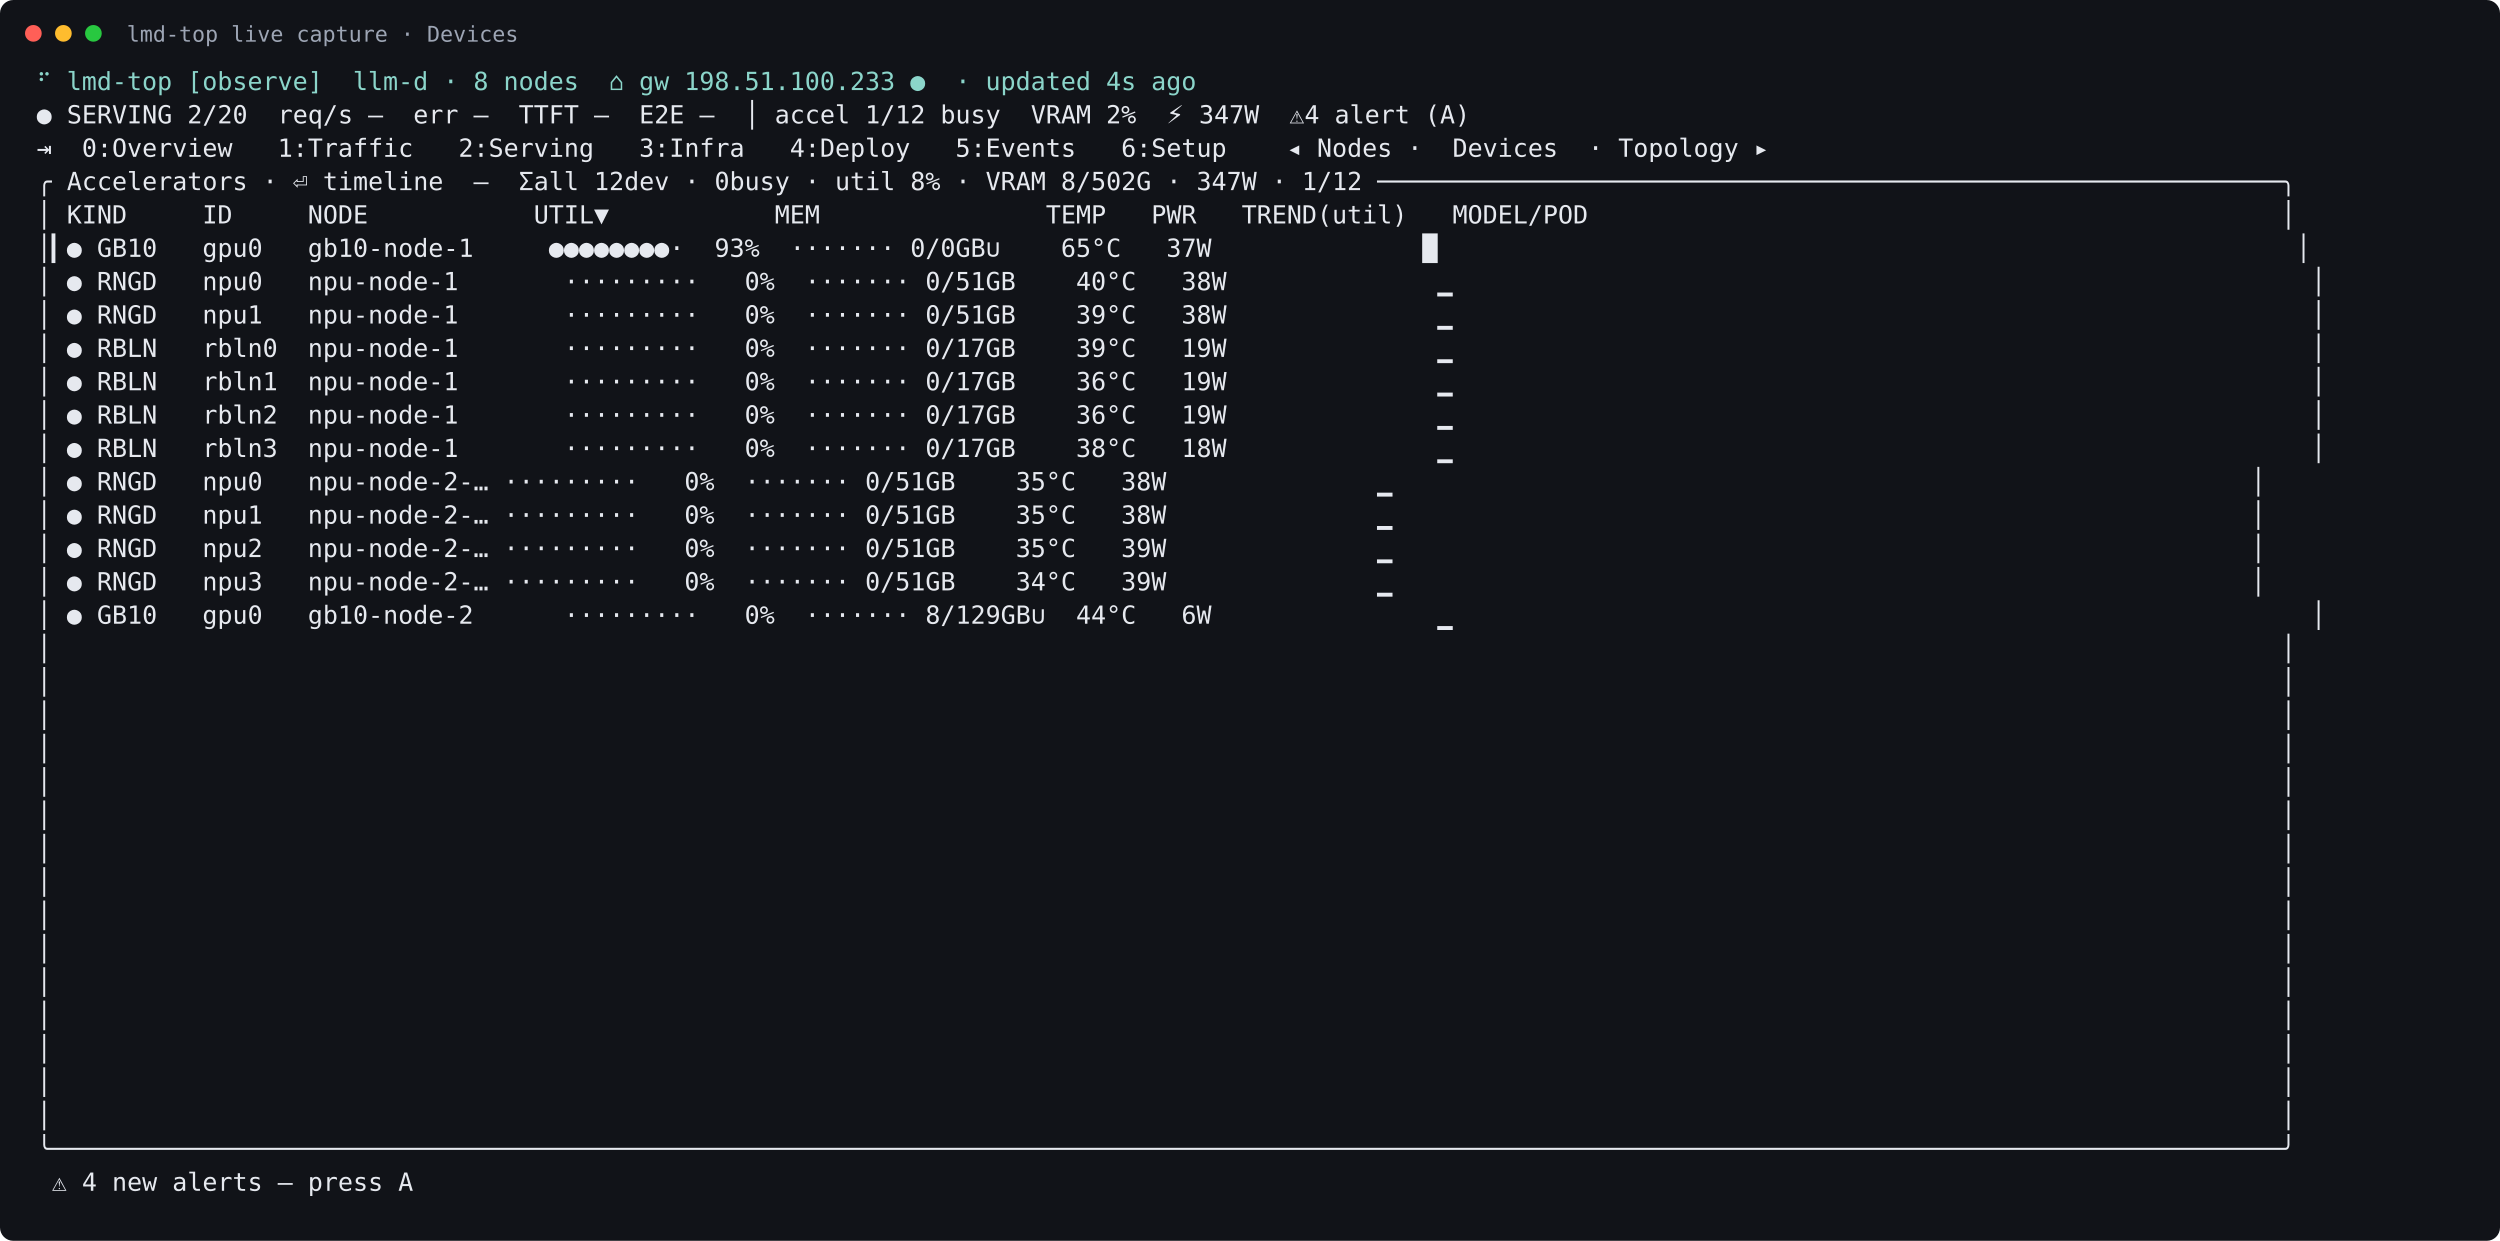
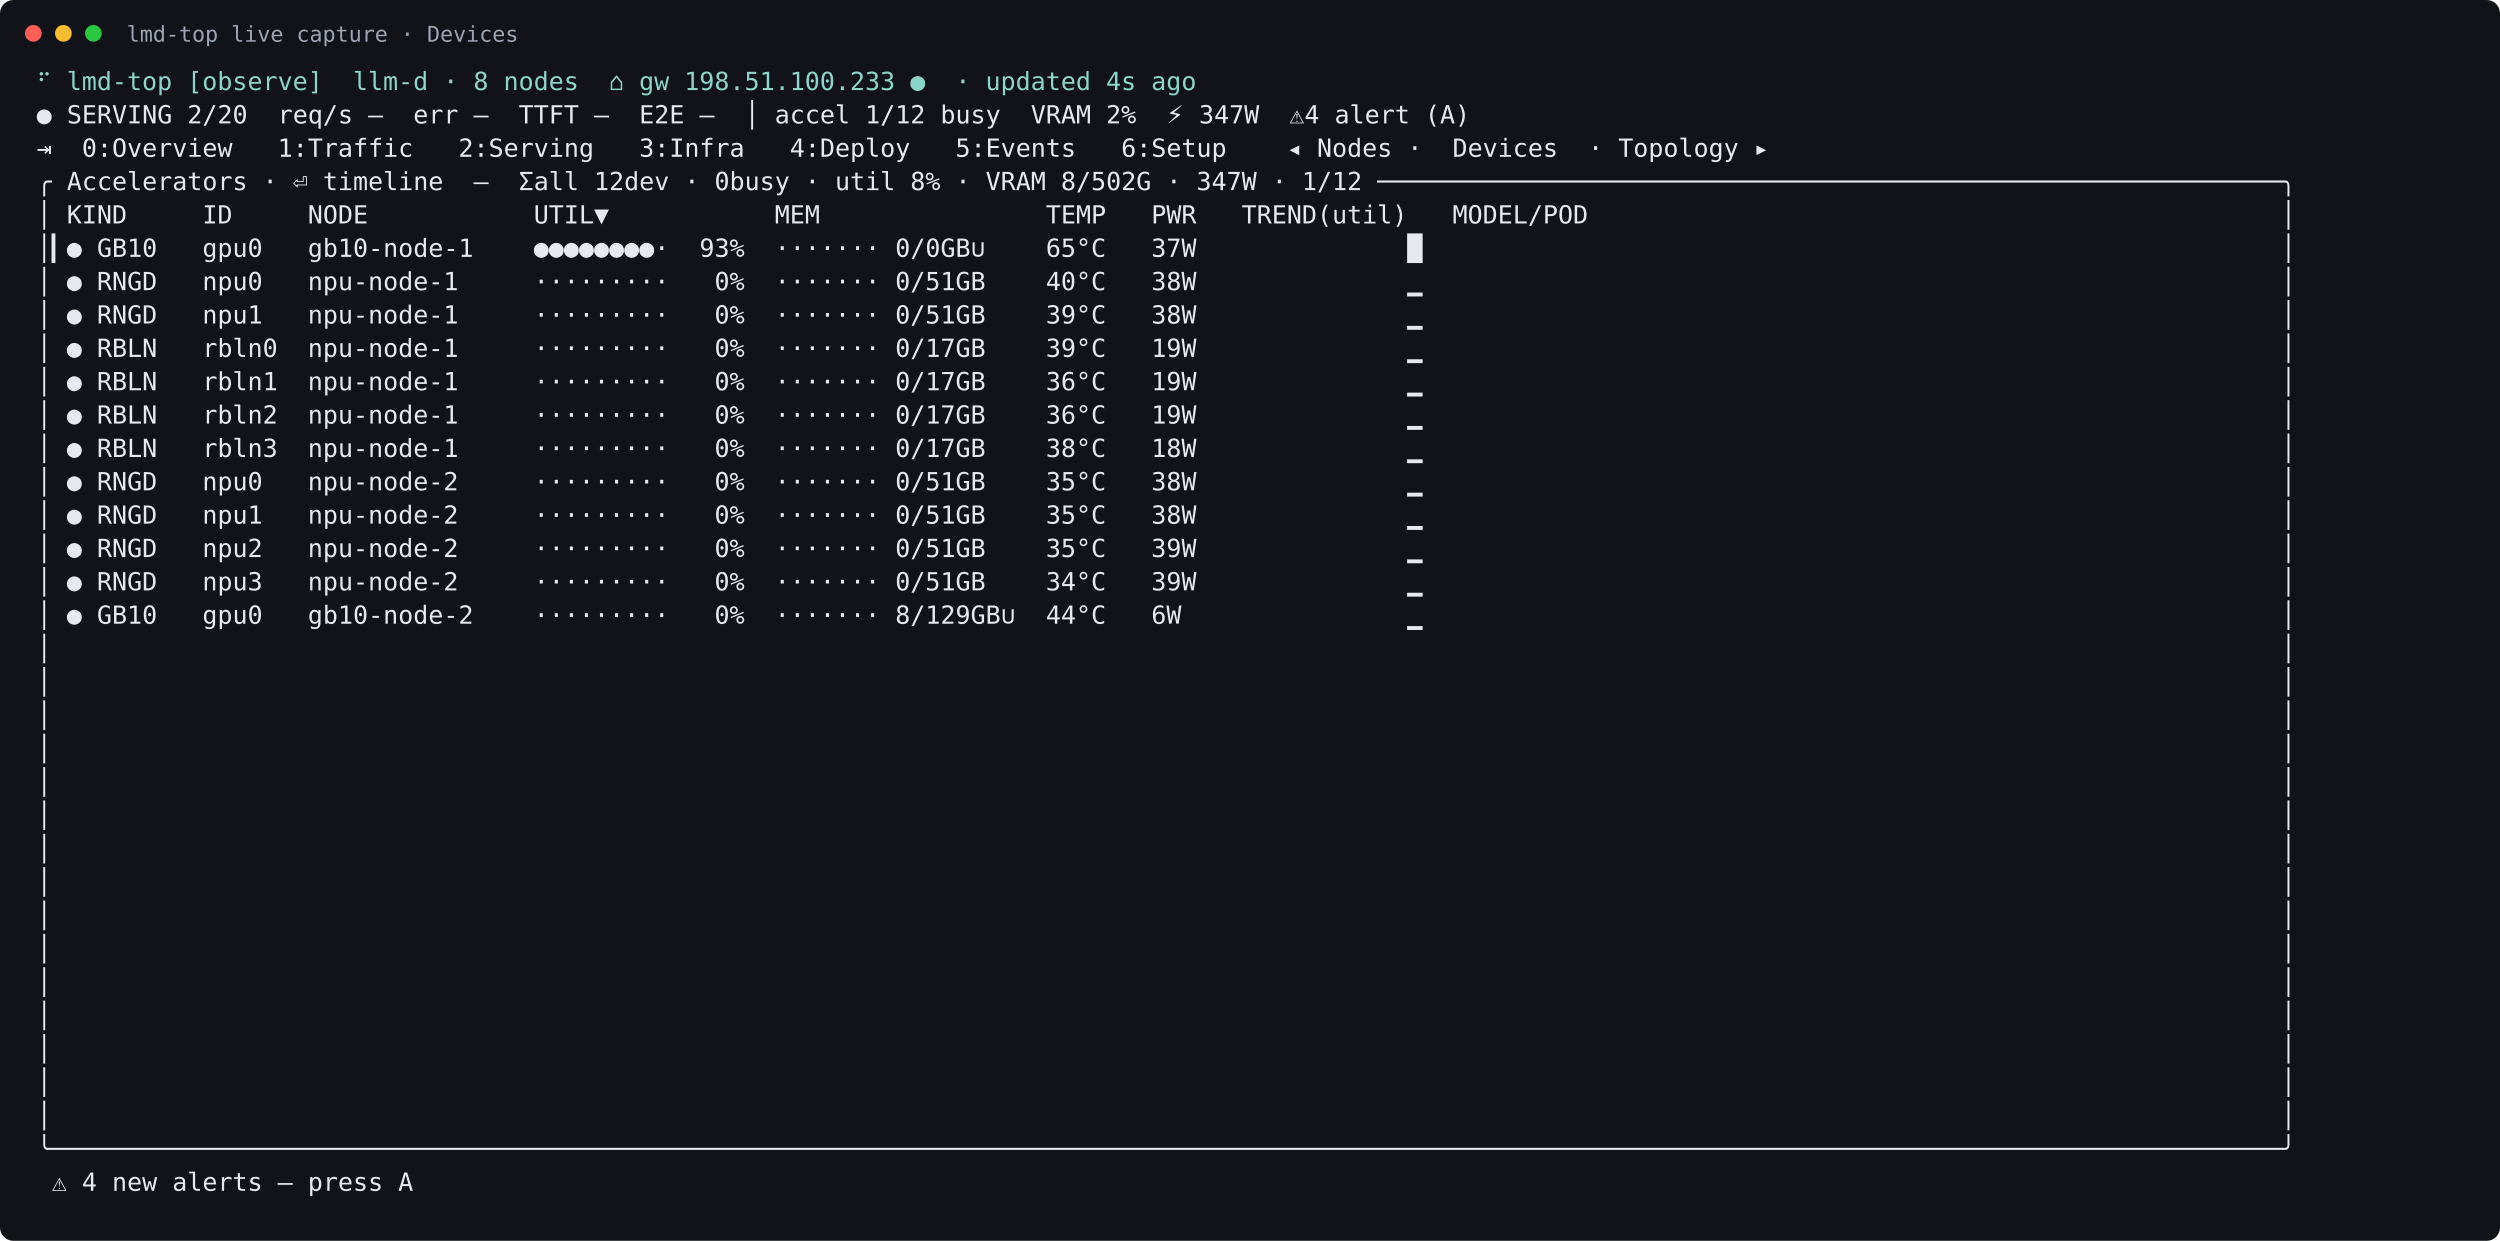
<svg xmlns="http://www.w3.org/2000/svg" width="1499" height="744" viewBox="0 0 1499 744">
  <rect width="100%" height="100%" rx="8" fill="#111318" />
  <circle cx="20" cy="20" r="5" fill="#ff5f57" />
  <circle cx="38" cy="20" r="5" fill="#febc2e" />
  <circle cx="56" cy="20" r="5" fill="#28c840" />
  <text x="76" y="25" fill="#9da5b4" font-family="DejaVu Sans Mono, monospace" font-size="13">lmd-top live capture · Devices</text>
  <text xml:space="preserve" x="22" y="54" fill="#e6e9ef" font-family="DejaVu Sans Mono, monospace" font-size="15">
    <tspan x="22" dy="0" fill="#8bd5ca">⠋ lmd-top [observe]  llm-d · 8 nodes  ⌂ gw 198.51.100.233 ●  · updated 4s ago</tspan>
    <tspan x="22" dy="20">● SERVING 2/20  req/s –  err –  TTFT –  E2E –  │ accel 1/12 busy  VRAM 2%  ⚡ 347W  ⚠4 alert (A)</tspan>
    <tspan x="22" dy="20">⇥  0:Overview   1:Traffic   2:Serving   3:Infra   4:Deploy   5:Events   6:Setup    ◂ Nodes ·  Devices  · Topology ▸</tspan>
    <tspan x="22" dy="20">╭ Accelerators · ⏎ timeline  —  Σall 12dev · 0busy · util 8% · VRAM 8/502G · 347W · 1/12 ────────────────────────────────────────────────────────────╮</tspan>
    <tspan x="22" dy="20">│ KIND     ID     NODE           UTIL▼           MEM               TEMP   PWR   TREND(util)   MODEL/POD                                              │</tspan>
-     <tspan x="22" dy="20">│▎● GB10   gpu0   gb10-node-1     ●●●●●●●●·  93%  ······· 0/0GB∪    65°C   37W              █                                                         │</tspan>
-     <tspan x="22" dy="20">│ ● RNGD   npu0   npu-node-1       ·········   0%  ······· 0/51GB    40°C   38W              ▁                                                         │</tspan>
-     <tspan x="22" dy="20">│ ● RNGD   npu1   npu-node-1       ·········   0%  ······· 0/51GB    39°C   38W              ▁                                                         │</tspan>
-     <tspan x="22" dy="20">│ ● RBLN   rbln0  npu-node-1       ·········   0%  ······· 0/17GB    39°C   19W              ▁                                                         │</tspan>
-     <tspan x="22" dy="20">│ ● RBLN   rbln1  npu-node-1       ·········   0%  ······· 0/17GB    36°C   19W              ▁                                                         │</tspan>
-     <tspan x="22" dy="20">│ ● RBLN   rbln2  npu-node-1       ·········   0%  ······· 0/17GB    36°C   19W              ▁                                                         │</tspan>
-     <tspan x="22" dy="20">│ ● RBLN   rbln3  npu-node-1       ·········   0%  ······· 0/17GB    38°C   18W              ▁                                                         │</tspan>
-     <tspan x="22" dy="20">│ ● RNGD   npu0   npu-node-2-… ·········   0%  ······· 0/51GB    35°C   38W              ▁                                                         │</tspan>
-     <tspan x="22" dy="20">│ ● RNGD   npu1   npu-node-2-… ·········   0%  ······· 0/51GB    35°C   38W              ▁                                                         │</tspan>
-     <tspan x="22" dy="20">│ ● RNGD   npu2   npu-node-2-… ·········   0%  ······· 0/51GB    35°C   39W              ▁                                                         │</tspan>
-     <tspan x="22" dy="20">│ ● RNGD   npu3   npu-node-2-… ·········   0%  ······· 0/51GB    34°C   39W              ▁                                                         │</tspan>
-     <tspan x="22" dy="20">│ ● GB10   gpu0   gb10-node-2      ·········   0%  ······· 8/129GB∪  44°C   6W               ▁                                                         │</tspan>
+     <tspan x="22" dy="20">│▎● GB10   gpu0   gb10-node-1    ●●●●●●●●·  93%  ······· 0/0GB∪    65°C   37W              █                                                         │</tspan>
+     <tspan x="22" dy="20">│ ● RNGD   npu0   npu-node-1     ·········   0%  ······· 0/51GB    40°C   38W              ▁                                                         │</tspan>
+     <tspan x="22" dy="20">│ ● RNGD   npu1   npu-node-1     ·········   0%  ······· 0/51GB    39°C   38W              ▁                                                         │</tspan>
+     <tspan x="22" dy="20">│ ● RBLN   rbln0  npu-node-1     ·········   0%  ······· 0/17GB    39°C   19W              ▁                                                         │</tspan>
+     <tspan x="22" dy="20">│ ● RBLN   rbln1  npu-node-1     ·········   0%  ······· 0/17GB    36°C   19W              ▁                                                         │</tspan>
+     <tspan x="22" dy="20">│ ● RBLN   rbln2  npu-node-1     ·········   0%  ······· 0/17GB    36°C   19W              ▁                                                         │</tspan>
+     <tspan x="22" dy="20">│ ● RBLN   rbln3  npu-node-1     ·········   0%  ······· 0/17GB    38°C   18W              ▁                                                         │</tspan>
+     <tspan x="22" dy="20">│ ● RNGD   npu0   npu-node-2     ·········   0%  ······· 0/51GB    35°C   38W              ▁                                                         │</tspan>
+     <tspan x="22" dy="20">│ ● RNGD   npu1   npu-node-2     ·········   0%  ······· 0/51GB    35°C   38W              ▁                                                         │</tspan>
+     <tspan x="22" dy="20">│ ● RNGD   npu2   npu-node-2     ·········   0%  ······· 0/51GB    35°C   39W              ▁                                                         │</tspan>
+     <tspan x="22" dy="20">│ ● RNGD   npu3   npu-node-2     ·········   0%  ······· 0/51GB    34°C   39W              ▁                                                         │</tspan>
+     <tspan x="22" dy="20">│ ● GB10   gpu0   gb10-node-2    ·········   0%  ······· 8/129GB∪  44°C   6W               ▁                                                         │</tspan>
    <tspan x="22" dy="20">│                                                                                                                                                    │</tspan>
    <tspan x="22" dy="20">│                                                                                                                                                    │</tspan>
    <tspan x="22" dy="20">│                                                                                                                                                    │</tspan>
    <tspan x="22" dy="20">│                                                                                                                                                    │</tspan>
    <tspan x="22" dy="20">│                                                                                                                                                    │</tspan>
    <tspan x="22" dy="20">│                                                                                                                                                    │</tspan>
    <tspan x="22" dy="20">│                                                                                                                                                    │</tspan>
    <tspan x="22" dy="20">│                                                                                                                                                    │</tspan>
    <tspan x="22" dy="20">│                                                                                                                                                    │</tspan>
    <tspan x="22" dy="20">│                                                                                                                                                    │</tspan>
    <tspan x="22" dy="20">│                                                                                                                                                    │</tspan>
    <tspan x="22" dy="20">│                                                                                                                                                    │</tspan>
    <tspan x="22" dy="20">│                                                                                                                                                    │</tspan>
    <tspan x="22" dy="20">│                                                                                                                                                    │</tspan>
    <tspan x="22" dy="20">│                                                                                                                                                    │</tspan>
    <tspan x="22" dy="20">╰────────────────────────────────────────────────────────────────────────────────────────────────────────────────────────────────────────────────────╯</tspan>
    <tspan x="22" dy="20"> ⚠ 4 new alerts — press A</tspan>
  </text>
</svg>
